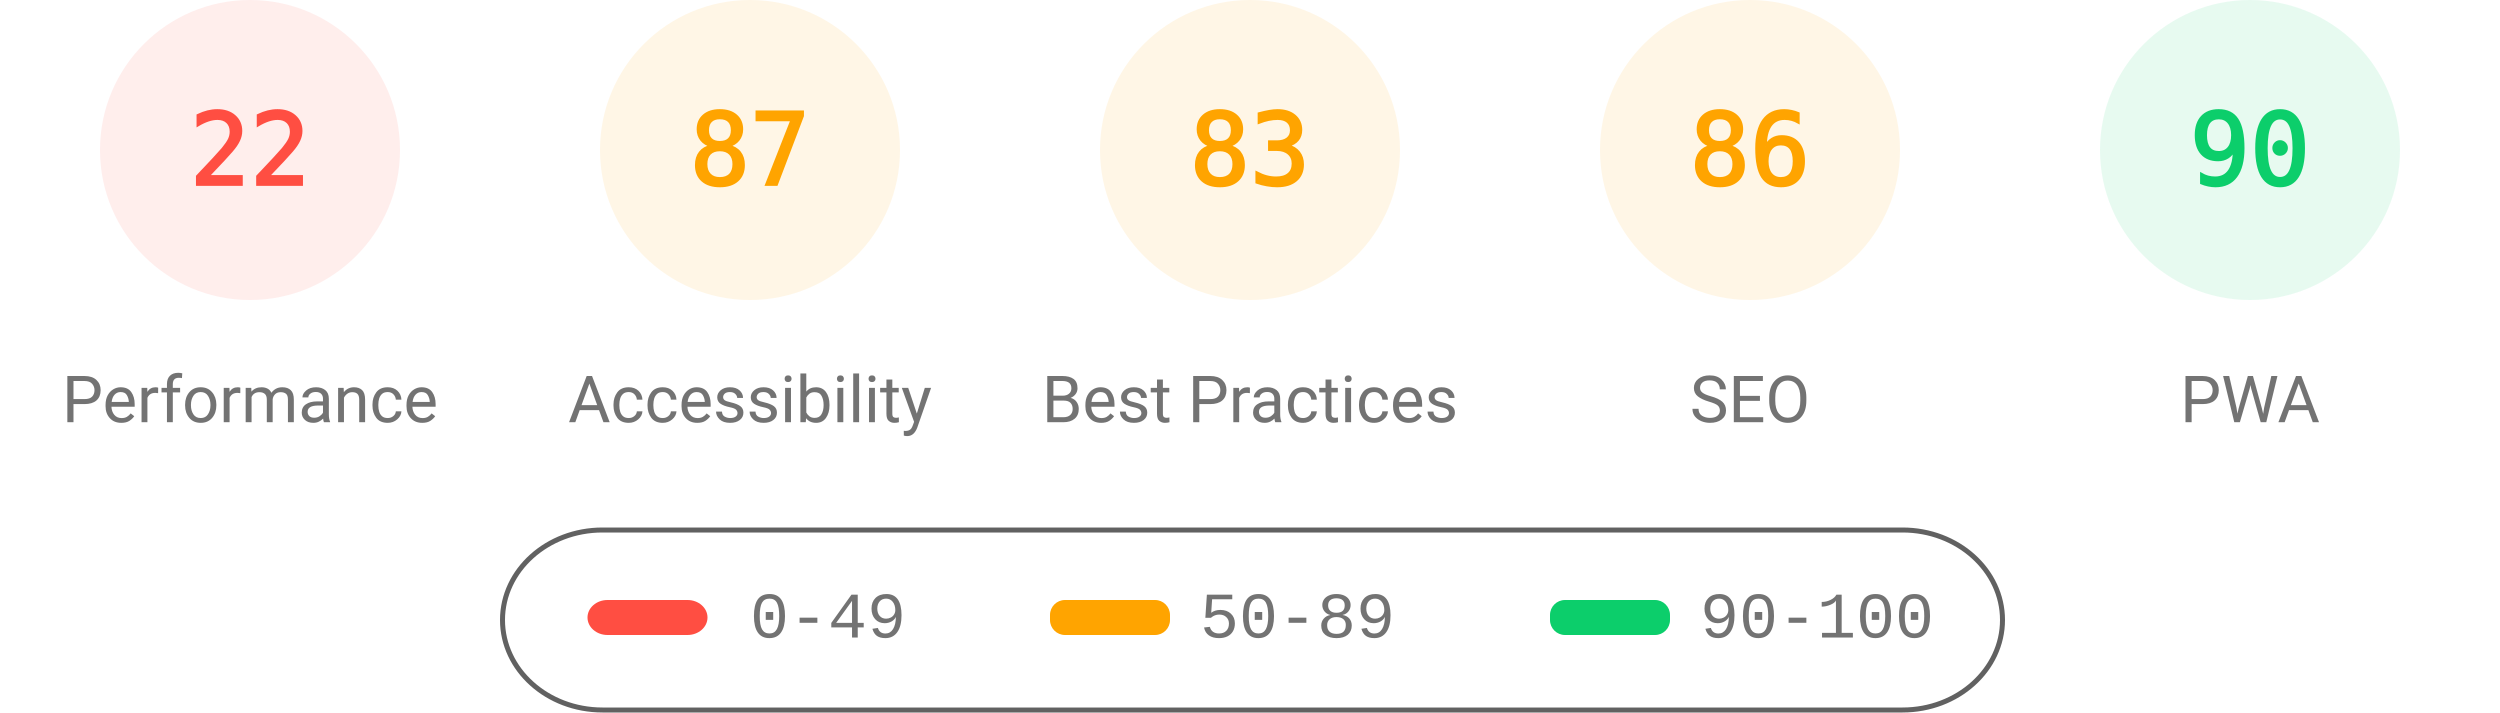
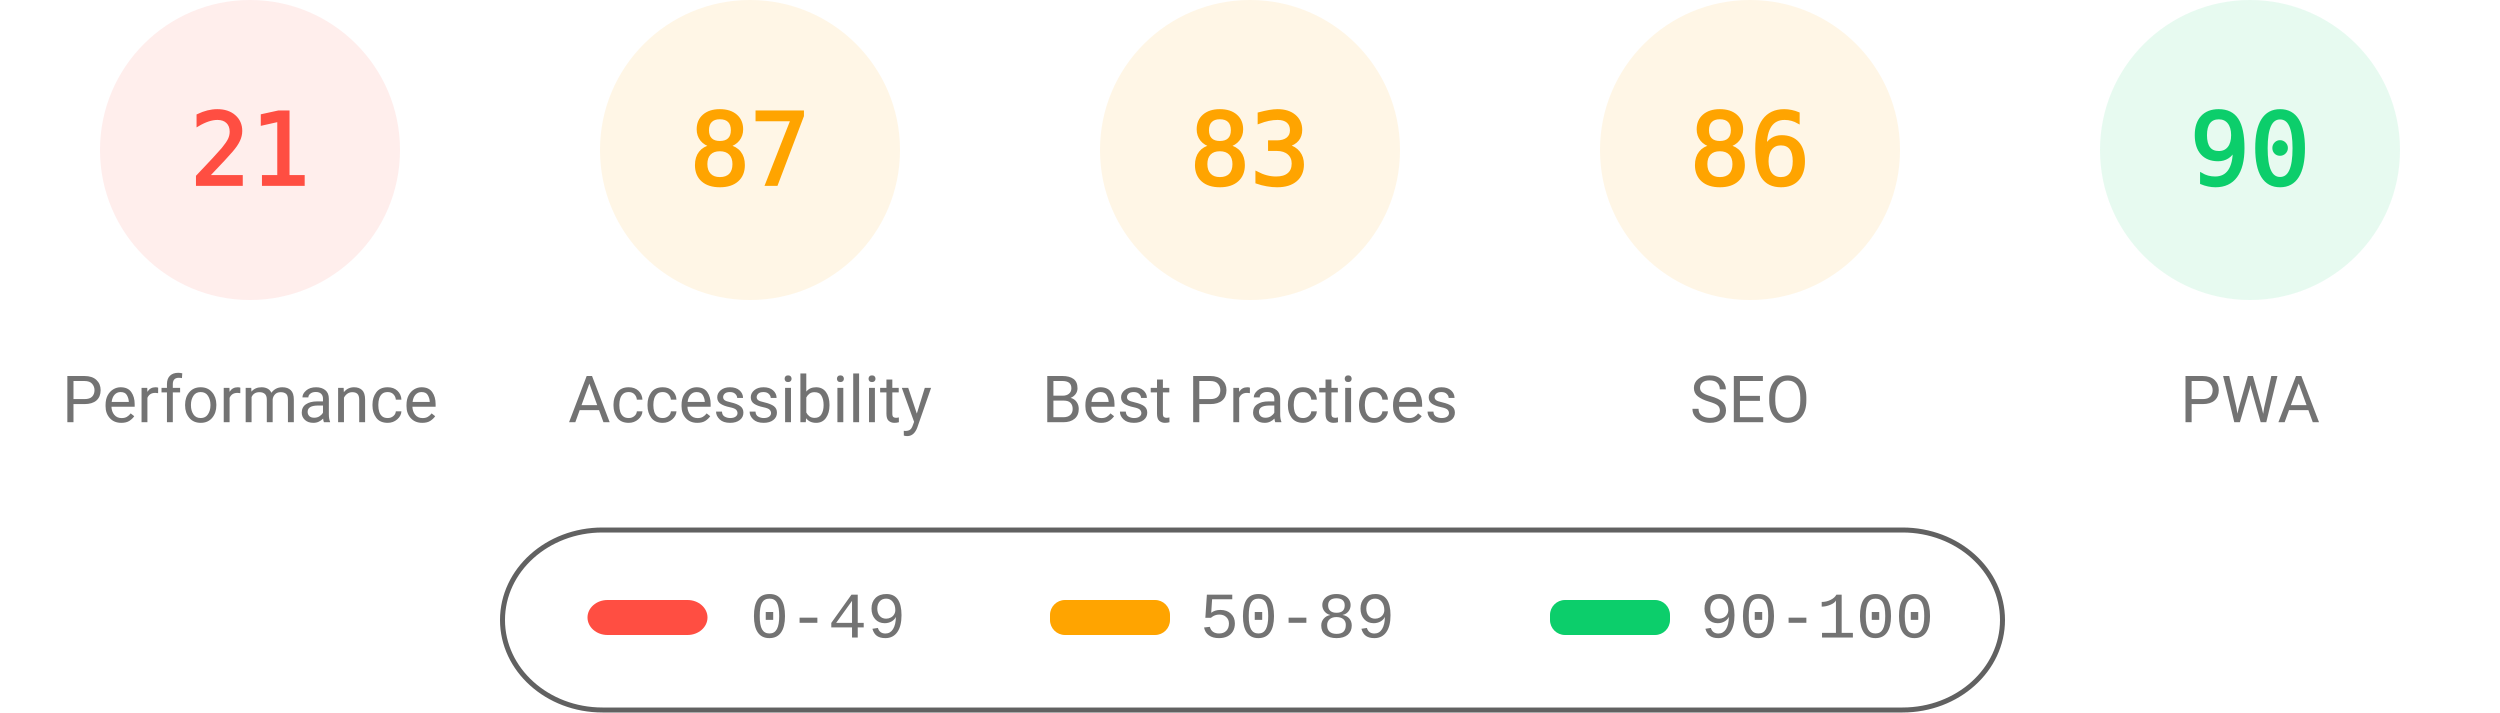
<svg xmlns="http://www.w3.org/2000/svg" fill="none" width="1000" height="285">
  <style>.gauge-base{opacity:.1}.gauge-arc{fill:none;animation-delay:250ms;stroke-linecap:round;transform:rotate(-90deg);transform-origin:100px 60px;animation:load-gauge 1s ease forwards}.guage-text{font-size:40px;font-family:monospace;text-align:center}.guage-red{color:#ff4e42;fill:#ff4e42;stroke:#ff4e42}.guage-orange{color:#ffa400;fill:#ffa400;stroke:#ffa400}.guage-green{color:#0cce6b;fill:#0cce6b;stroke:#0cce6b}.guage-undefined{color:#5c5c5c;fill:#5c5c5c;stroke:#5c5c5c}.guage-title{color:#737373;fill:#737373;stroke:none;font-size:26px;line-height:26px;font-family:Roboto,Halvetica,Arial,sans-serif}@keyframes load-gauge{from{stroke-dasharray:0 352.858}}</style>
  <svg class="guage-div guage-perf guage-red" viewBox="0 0 200 200" width="200" height="200">
    <circle class="gauge-base" r="56" cx="100" cy="60" stroke-width="8" />
-     <circle class="gauge-arc guage-arc-1" r="56" cx="100" cy="60" stroke-width="8" style="stroke-dasharray:77.409,351.858" />
-     <text class="guage-text" x="100" y="60" alignment-baseline="central" dominant-baseline="central" text-anchor="middle">22</text>
+     <circle class="gauge-arc guage-arc-1" r="56" cx="100" cy="60" stroke-width="8" style="stroke-dasharray:73.89,351.858" />
+     <text class="guage-text" x="100" y="60" alignment-baseline="central" dominant-baseline="central" text-anchor="middle">21</text>
    <text class="guage-title" x="100" y="160" alignment-baseline="central" dominant-baseline="central" text-anchor="middle">Performance</text>
  </svg>
  <svg class="guage-div guage-acc guage-orange" viewBox="0 0 200 200" width="200" height="200" x="200">
    <circle class="gauge-base" r="56" cx="100" cy="60" stroke-width="8" />
    <circle class="gauge-arc guage-arc-2" r="56" cx="100" cy="60" stroke-width="8" style="stroke-dasharray:306.116,351.858" />
    <text class="guage-text" x="100" y="60" alignment-baseline="central" dominant-baseline="central" text-anchor="middle">87</text>
    <text class="guage-title" x="100" y="160" alignment-baseline="central" dominant-baseline="central" text-anchor="middle">Accessibility</text>
  </svg>
  <svg class="guage-div guage-best guage-orange" viewBox="0 0 200 200" width="200" height="200" x="400">
    <circle class="gauge-base" r="56" cx="100" cy="60" stroke-width="8" />
    <circle class="gauge-arc guage-arc-3" r="56" cx="100" cy="60" stroke-width="8" style="stroke-dasharray:292.042,351.858" />
    <text class="guage-text" x="100" y="60" alignment-baseline="central" dominant-baseline="central" text-anchor="middle">83</text>
    <text class="guage-title" x="100" y="160" alignment-baseline="central" dominant-baseline="central" text-anchor="middle">Best Practices</text>
  </svg>
  <svg class="guage-div guage-seo guage-orange" viewBox="0 0 200 200" width="200" height="200" x="600">
    <circle class="gauge-base" r="56" cx="100" cy="60" stroke-width="8" />
    <circle class="gauge-arc guage-arc-4" r="56" cx="100" cy="60" stroke-width="8" style="stroke-dasharray:302.598,351.858" />
    <text class="guage-text" x="100" y="60" alignment-baseline="central" dominant-baseline="central" text-anchor="middle">86</text>
    <text class="guage-title" x="100" y="160" alignment-baseline="central" dominant-baseline="central" text-anchor="middle">SEO</text>
  </svg>
  <svg class="guage-div guage-pwa guage-green" viewBox="0 0 200 200" width="200" height="200" x="800">
    <circle class="gauge-base" r="56" cx="100" cy="60" stroke-width="8" />
    <circle class="gauge-arc guage-arc-4" r="56" cx="100" cy="60" stroke-width="8" style="stroke-dasharray:316.672,351.858" />
    <text class="guage-text" x="100" y="60" alignment-baseline="central" dominant-baseline="central" text-anchor="middle">90</text>
    <text class="guage-title" x="100" y="160" alignment-baseline="central" dominant-baseline="central" text-anchor="middle">PWA</text>
  </svg>
  <svg width="604" height="76" x="200" y="210">
    <path fill="none" id="canvas_background" d="M-1-1h604v80H-1z" />
    <rect fill-opacity="0" stroke="#616161" stroke-width="2" rx="40" id="svg_2" height="72" width="600" y="2" x="1" fill="#000" />
    <rect stroke="#000" rx="8" id="svg_3" height="14" width="48" y="30" x="35" stroke-opacity="null" stroke-width="0" fill="#ff4e42" />
    <rect stroke="#000" rx="6" id="svg_4" height="14" width="48" y="30" x="220" stroke-opacity="null" stroke-width="0" fill="#ffa400" />
    <rect stroke="#000" rx="6" id="svg_5" height="14" width="48" y="30" x="420" stroke-opacity="null" stroke-width="0" fill="#0cce6b" />
    <text xml:space="preserve" text-anchor="start" font-family="'Courier New', Courier, monospace" font-size="26" id="svg_6" y="45" x="100" stroke-opacity="null" stroke-width="0" stroke="#000" fill="#737373">0-49</text>
    <text xml:space="preserve" text-anchor="start" font-family="'Courier New', Courier, monospace" font-size="26" id="svg_7" y="45" x="280" stroke-opacity="null" stroke-width="0" stroke="#000" fill="#737373">50-89</text>
    <text xml:space="preserve" text-anchor="start" font-family="'Courier New', Courier, monospace" font-size="26" id="svg_8" y="45" x="480" stroke-opacity="null" stroke-width="0" stroke="#000" fill="#737373">90-100</text>
  </svg>
</svg>
